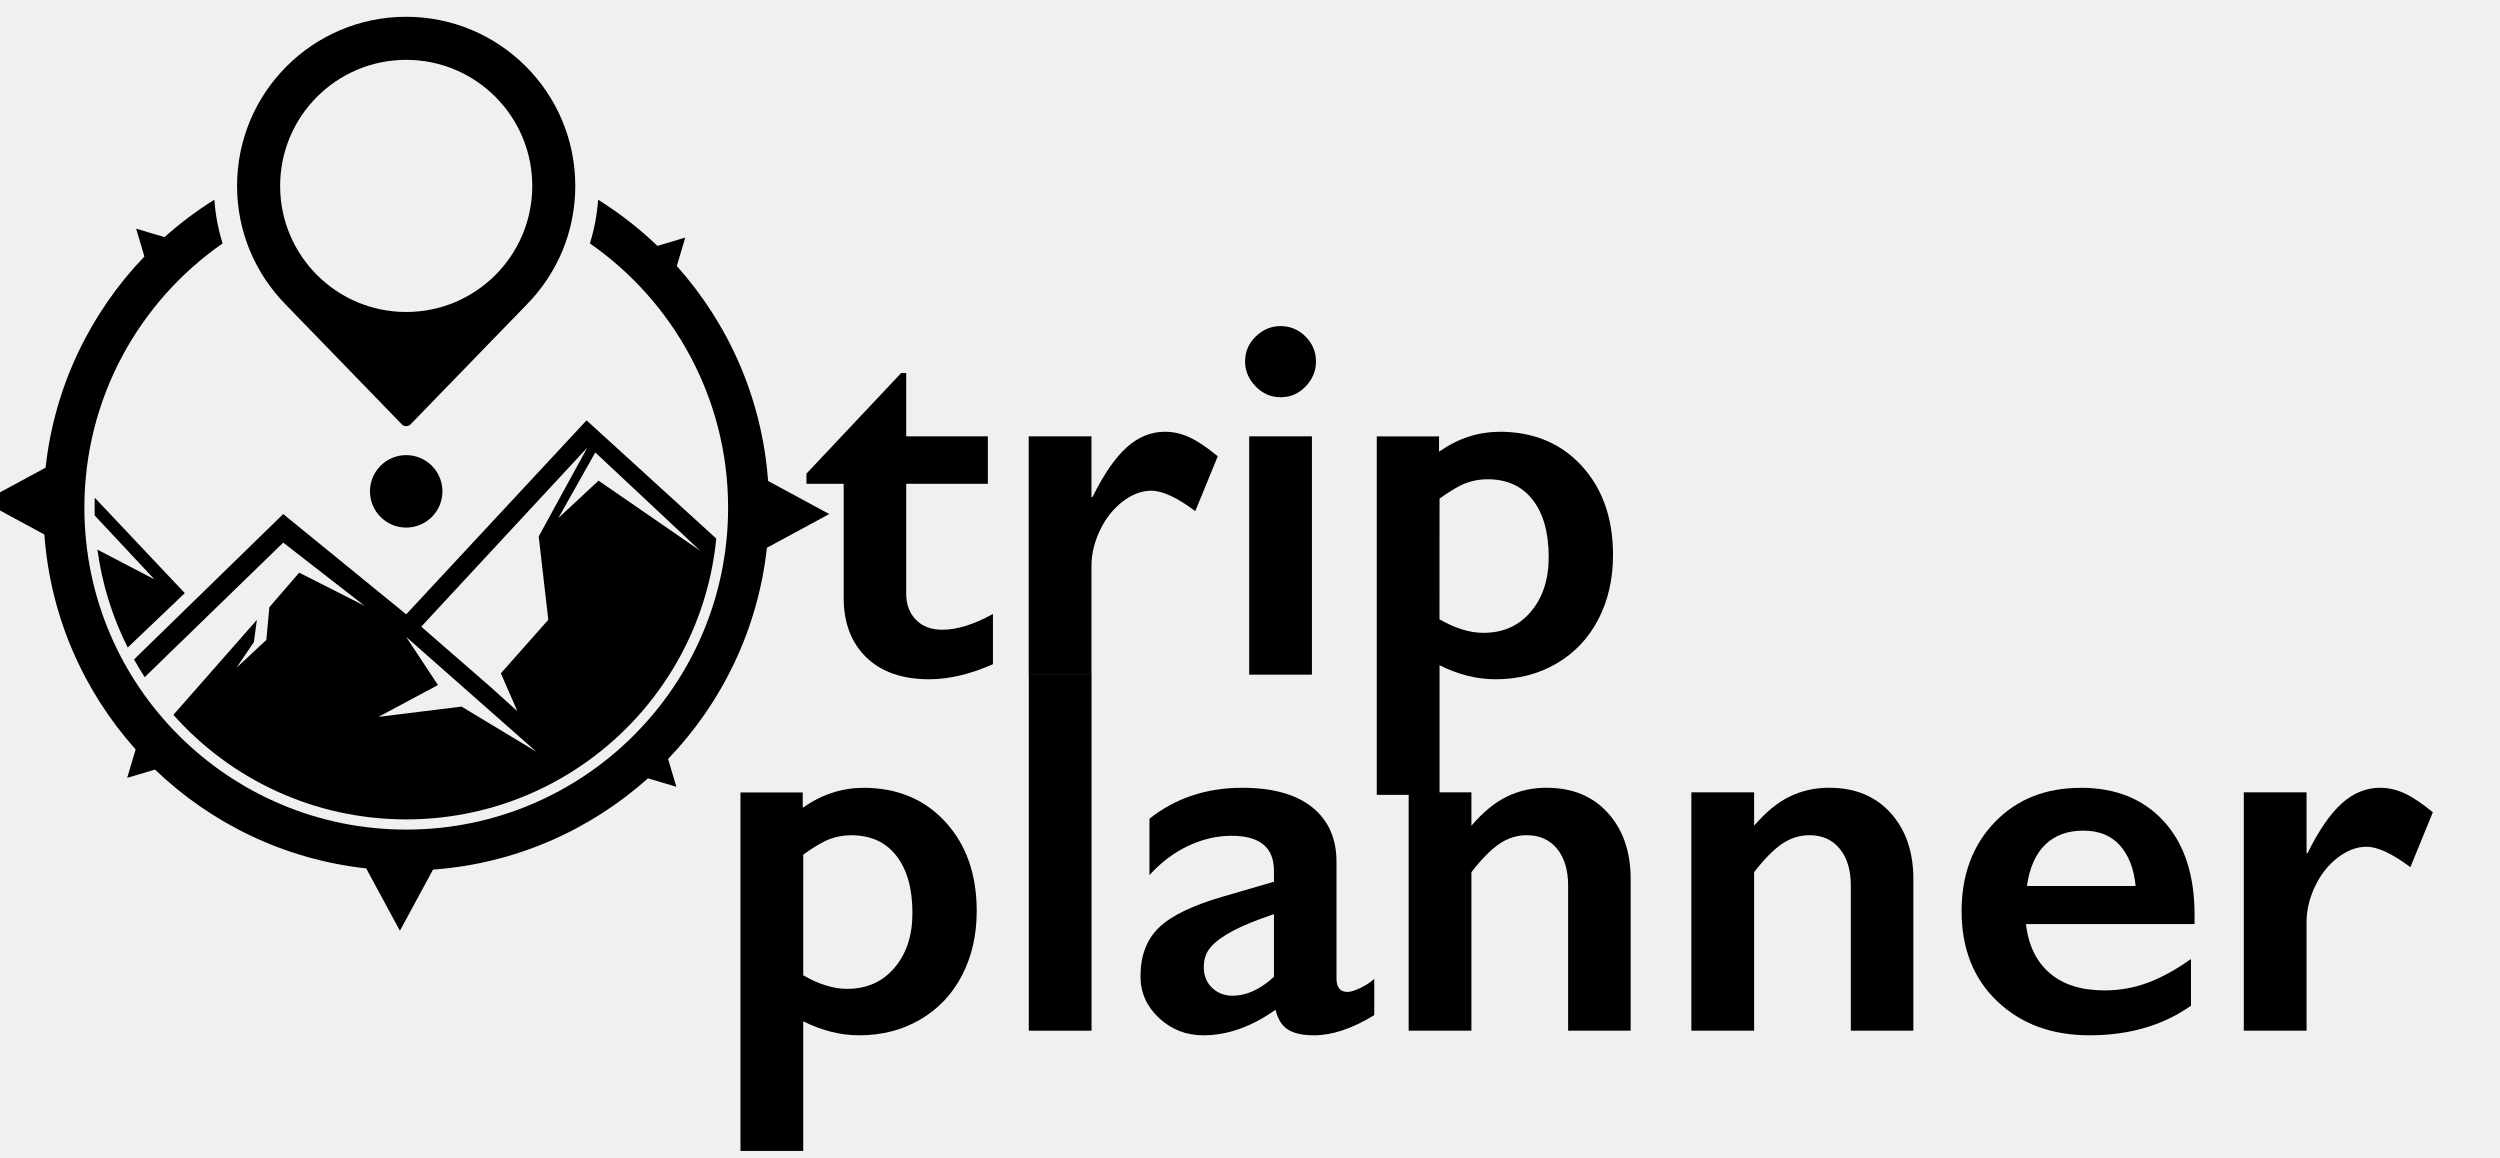
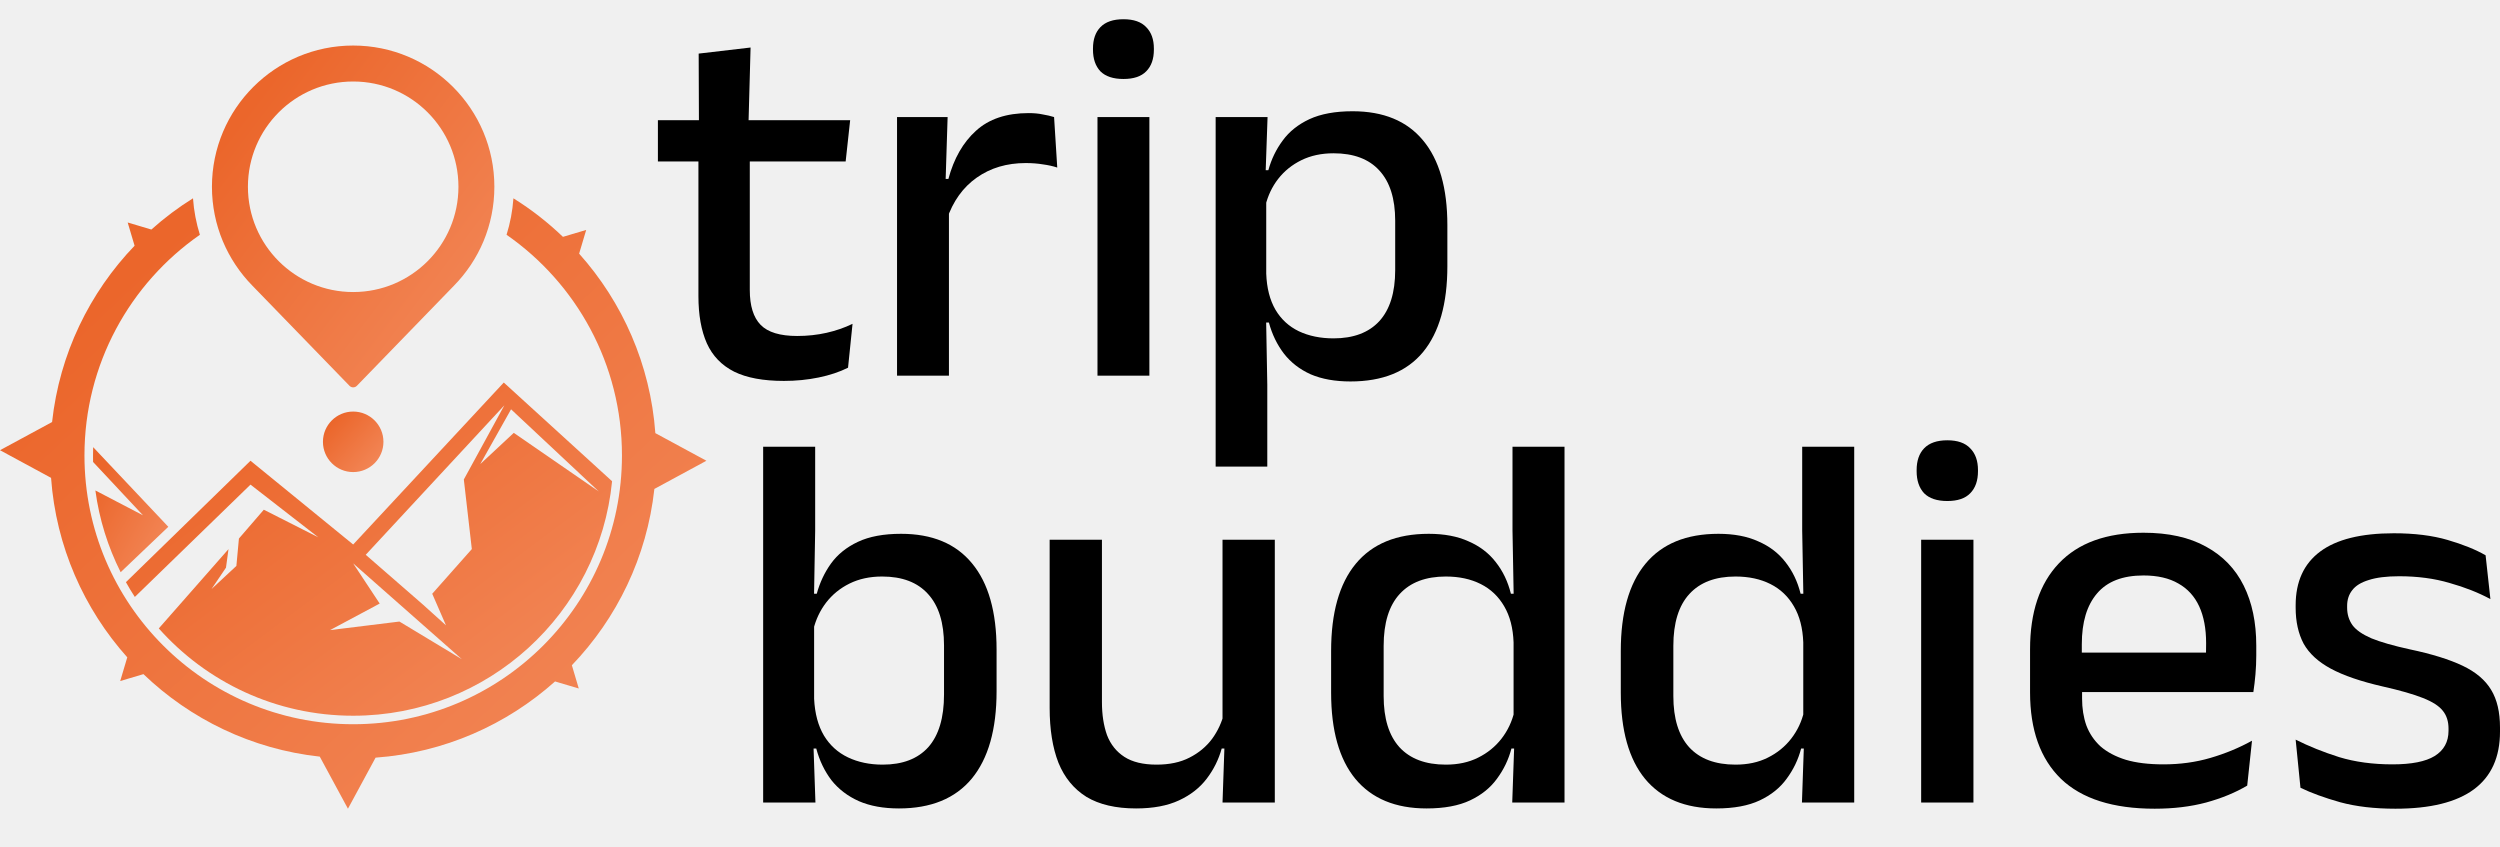
- <svg xmlns="http://www.w3.org/2000/svg" width="149" height="69" viewBox="0 0 149 69" fill="none">
-   <g clip-path="url(#clip0_88_387)">
-     <path d="M51.443 46.952C53.47 46.952 55.105 47.632 56.348 48.989C57.592 50.347 58.212 52.117 58.212 54.297C58.212 55.727 57.921 57.004 57.337 58.13C56.753 59.257 55.925 60.131 54.851 60.762C53.776 61.393 52.559 61.704 51.202 61.704C50.096 61.704 48.985 61.426 47.872 60.868V68.595H44.132V47.23H47.843V48.143C48.97 47.352 50.169 46.957 51.448 46.957L51.443 46.952ZM47.872 58.128C48.803 58.665 49.675 58.935 50.488 58.935C51.664 58.935 52.606 58.514 53.317 57.673C54.028 56.833 54.381 55.748 54.381 54.419C54.381 52.968 54.064 51.834 53.431 51.014C52.798 50.194 51.897 49.781 50.732 49.781C50.296 49.781 49.875 49.853 49.471 50.002C49.066 50.149 48.533 50.461 47.874 50.936L47.872 58.128Z" fill="black" />
-     <path d="M65.056 40.183V61.429H61.316V40.183H65.056Z" fill="black" />
-     <path d="M74.028 46.952C75.853 46.952 77.247 47.339 78.21 48.115C79.172 48.891 79.655 49.973 79.655 51.361V58.312C79.655 58.849 79.873 59.119 80.309 59.119C80.491 59.119 80.748 59.041 81.078 58.883C81.407 58.725 81.682 58.546 81.905 58.343V60.502C80.597 61.304 79.401 61.704 78.316 61.704C77.646 61.704 77.132 61.593 76.772 61.369C76.411 61.146 76.162 60.752 76.019 60.183C74.589 61.198 73.154 61.704 71.716 61.704C70.691 61.704 69.813 61.359 69.076 60.671C68.339 59.983 67.973 59.156 67.973 58.193C67.973 56.965 68.339 55.997 69.069 55.288C69.798 54.58 71.075 53.959 72.902 53.433L75.928 52.55V51.896C75.928 50.508 75.087 49.812 73.403 49.812C72.541 49.812 71.685 50.009 70.833 50.406C69.982 50.803 69.206 51.385 68.508 52.156V48.795C70.06 47.567 71.9 46.952 74.028 46.952ZM71.747 57.627C71.747 58.143 71.91 58.559 72.24 58.873C72.57 59.187 72.977 59.345 73.465 59.345C74.285 59.345 75.108 58.969 75.928 58.219V54.479C74.885 54.834 74.065 55.169 73.473 55.483C72.881 55.797 72.445 56.116 72.165 56.441C71.885 56.765 71.747 57.16 71.747 57.627Z" fill="black" />
-     <path d="M92.186 46.952C93.707 46.952 94.921 47.45 95.827 48.449C96.733 49.449 97.187 50.764 97.187 52.397V61.429H93.46V52.776C93.46 51.855 93.24 51.123 92.798 50.585C92.357 50.048 91.758 49.778 90.997 49.778C90.418 49.778 89.876 49.947 89.37 50.287C88.864 50.627 88.306 51.193 87.696 51.982V61.426H83.956V47.222H87.696V49.215C88.386 48.405 89.092 47.824 89.816 47.474C90.54 47.123 91.329 46.949 92.181 46.949L92.186 46.952Z" fill="black" />
-     <path d="M109.035 46.952C110.556 46.952 111.771 47.45 112.677 48.449C113.582 49.449 114.037 50.764 114.037 52.397V61.429H110.31V52.776C110.31 51.855 110.089 51.123 109.648 50.585C109.207 50.048 108.607 49.778 107.847 49.778C107.268 49.778 106.725 49.947 106.219 50.287C105.713 50.627 105.155 51.193 104.545 51.982V61.426H100.805V47.222H104.545V49.215C105.236 48.405 105.942 47.824 106.666 47.474C107.39 47.123 108.179 46.949 109.03 46.949L109.035 46.952Z" fill="black" />
-     <path d="M124.013 46.952C126.103 46.952 127.753 47.621 128.971 48.958C130.188 50.295 130.795 52.148 130.795 54.51V55.073H120.743C120.896 56.34 121.369 57.315 122.166 58.001C122.962 58.686 124.055 59.028 125.444 59.028C126.336 59.028 127.195 58.873 128.021 58.564C128.846 58.255 129.7 57.785 130.582 57.157V59.939C128.919 61.115 126.902 61.704 124.53 61.704C122.29 61.704 120.46 61.029 119.041 59.682C117.621 58.335 116.912 56.539 116.912 54.3C116.912 52.14 117.569 50.375 118.882 49.007C120.196 47.64 121.906 46.955 124.016 46.955L124.013 46.952ZM127.284 52.807C127.182 51.774 126.868 50.964 126.342 50.38C125.815 49.796 125.091 49.506 124.167 49.506C123.224 49.506 122.467 49.783 121.893 50.342C121.319 50.9 120.959 51.72 120.806 52.804H127.284V52.807Z" fill="black" />
-     <path d="M141.852 46.952C142.347 46.952 142.838 47.063 143.318 47.287C143.798 47.51 144.359 47.884 144.997 48.413L143.658 51.683C142.573 50.873 141.701 50.466 141.042 50.466C140.463 50.466 139.895 50.681 139.332 51.112C138.768 51.543 138.317 52.114 137.979 52.823C137.642 53.531 137.471 54.242 137.471 54.951V61.429H133.731V47.224H137.471V50.845H137.53C138.21 49.477 138.893 48.486 139.583 47.871C140.274 47.255 141.032 46.952 141.852 46.952Z" fill="black" />
-     <path d="M53.706 22.233H54.01V26.004H58.876V28.833H54.01V35.387C54.01 36.025 54.202 36.542 54.589 36.939C54.975 37.336 55.502 37.533 56.169 37.533C57.041 37.533 58.046 37.219 59.18 36.591V39.586C57.83 40.183 56.564 40.484 55.378 40.484C53.776 40.484 52.525 40.048 51.63 39.176C50.734 38.304 50.283 37.123 50.283 35.633V28.836H48.064V28.229L53.706 22.236V22.233Z" fill="black" />
-     <path d="M69.432 25.732C69.928 25.732 70.418 25.843 70.898 26.067C71.378 26.29 71.939 26.663 72.578 27.193L71.238 30.463C70.153 29.653 69.281 29.246 68.622 29.246C68.043 29.246 67.475 29.461 66.912 29.892C66.349 30.323 65.897 30.894 65.559 31.603C65.222 32.311 65.051 33.022 65.051 33.731V40.209H61.311V26.004H65.051V29.625H65.111C65.79 28.257 66.473 27.266 67.163 26.651C67.854 26.035 68.612 25.732 69.432 25.732Z" fill="black" />
-     <path d="M76.32 19.435C76.899 19.435 77.395 19.643 77.81 20.058C78.225 20.473 78.433 20.972 78.433 21.548C78.433 22.106 78.228 22.599 77.818 23.03C77.408 23.461 76.907 23.676 76.32 23.676C75.752 23.676 75.258 23.461 74.838 23.03C74.418 22.599 74.207 22.106 74.207 21.548C74.207 20.959 74.42 20.46 74.846 20.05C75.272 19.64 75.765 19.435 76.32 19.435ZM78.191 26.004V40.209H74.451V26.004H78.191Z" fill="black" />
-     <path d="M89.367 25.732C91.394 25.732 93.029 26.412 94.273 27.769C95.516 29.127 96.136 30.897 96.136 33.077C96.136 34.507 95.845 35.784 95.261 36.91C94.677 38.037 93.85 38.911 92.775 39.542C91.701 40.173 90.483 40.484 89.126 40.484C88.02 40.484 86.909 40.206 85.796 39.648V47.375H82.056V26.009H85.767V26.923C86.894 26.131 88.093 25.737 89.372 25.737L89.367 25.732ZM85.793 36.91C86.725 37.447 87.597 37.717 88.409 37.717C89.585 37.717 90.527 37.297 91.239 36.456C91.95 35.615 92.303 34.53 92.303 33.201C92.303 31.75 91.986 30.616 91.353 29.796C90.719 28.976 89.819 28.563 88.653 28.563C88.218 28.563 87.797 28.636 87.392 28.784C86.987 28.932 86.455 29.243 85.796 29.718L85.793 36.91Z" fill="black" />
-     <path d="M49.421 30.637L45.777 28.665C45.422 23.759 43.423 19.308 40.337 15.854L40.841 14.161L39.182 14.655C38.105 13.621 36.919 12.697 35.647 11.903C35.585 12.804 35.416 13.676 35.157 14.507C40.135 17.971 43.395 23.736 43.395 30.261C43.395 40.853 34.806 49.444 24.212 49.444C13.617 49.444 5.029 40.855 5.029 30.261C5.029 23.736 8.289 17.971 13.267 14.507C13.008 13.676 12.839 12.807 12.777 11.903C11.72 12.56 10.729 13.305 9.805 14.133L8.113 13.629L8.606 15.288C5.395 18.633 3.249 23.009 2.717 27.873L-1 29.884L2.644 31.857C3 36.765 4.998 41.213 8.084 44.668L7.58 46.36L9.239 45.867C12.584 49.078 16.96 51.224 21.824 51.756L23.835 55.473L25.808 51.829C30.713 51.473 35.164 49.475 38.619 46.389L40.311 46.892L39.818 45.234C43.029 41.888 45.175 37.512 45.707 32.648L49.421 30.637Z" fill="black" />
-     <path d="M34.962 25.049L24.209 36.614L16.88 30.637L7.988 39.303C8.188 39.661 8.401 40.014 8.624 40.357L16.88 32.34L21.723 36.103L17.83 34.13L16.055 36.189L15.873 38.143L14.098 39.794L15.13 38.268L15.31 36.944L10.334 42.605C13.734 46.428 18.689 48.836 24.209 48.836C33.846 48.836 41.77 41.494 42.689 32.098L34.959 25.054L34.962 25.049ZM27.508 42.114L22.559 42.724L26.101 40.829L24.207 37.959L31.964 44.8L27.506 42.111L27.508 42.114ZM29.852 40.131L30.835 42.386L29.177 40.892L25.105 37.349L35.001 26.679L32.107 31.974L32.678 36.941L29.849 40.134L29.852 40.131ZM35.676 28.644L33.28 30.873L35.479 26.965L41.741 32.83L35.673 28.646L35.676 28.644Z" fill="black" />
-     <path d="M11.014 35.35L7.612 38.592C6.708 36.793 6.085 34.829 5.808 32.758L9.205 34.53L5.644 30.723C5.644 30.57 5.639 30.414 5.639 30.261C5.639 30.064 5.639 29.864 5.649 29.666L11.014 35.35Z" fill="black" />
-     <path d="M24.209 31.444C25.402 31.444 26.369 30.477 26.369 29.285C26.369 28.092 25.402 27.125 24.209 27.125C23.017 27.125 22.05 28.092 22.05 29.285C22.05 30.477 23.017 31.444 24.209 31.444Z" fill="black" />
-     <path d="M24.209 1C18.642 1 14.129 5.513 14.129 11.081C14.129 13.834 15.234 16.326 17.023 18.148L23.95 25.291C24.093 25.436 24.326 25.436 24.469 25.291L31.396 18.148C32.291 17.239 33.013 16.16 33.514 14.963C34.012 13.77 34.287 12.459 34.287 11.081C34.287 5.513 29.774 1 24.207 1H24.209ZM24.209 18.594C20.059 18.594 16.696 15.231 16.696 11.081C16.696 6.931 20.059 3.567 24.209 3.567C28.359 3.567 31.723 6.931 31.723 11.081C31.723 15.231 28.359 18.594 24.209 18.594Z" fill="black" />
-   </g>
+ <svg xmlns="http://www.w3.org/2000/svg" width="130" height="44" viewBox="0 0 130 44" fill="none">
+   <path d="M46.745 42.039C45.94 42.039 45.247 41.913 44.664 41.661C44.082 41.401 43.605 41.037 43.235 40.571C42.875 40.096 42.611 39.547 42.445 38.922H41.543L42.334 36.337C42.371 37.101 42.542 37.739 42.847 38.252C43.152 38.755 43.568 39.132 44.095 39.384C44.623 39.635 45.224 39.761 45.899 39.761C46.934 39.761 47.725 39.458 48.271 38.853C48.816 38.238 49.089 37.325 49.089 36.114V33.557C49.089 32.383 48.812 31.493 48.257 30.888C47.711 30.282 46.916 29.979 45.871 29.979C45.233 29.979 44.669 30.101 44.179 30.343C43.688 30.585 43.282 30.916 42.958 31.335C42.644 31.745 42.422 32.215 42.292 32.746L41.696 30.874H42.472C42.63 30.296 42.875 29.774 43.208 29.309C43.55 28.834 44.017 28.456 44.609 28.177C45.201 27.897 45.95 27.758 46.856 27.758C48.474 27.758 49.704 28.27 50.546 29.295C51.397 30.319 51.822 31.815 51.822 33.78V35.946C51.822 37.93 51.392 39.444 50.532 40.488C49.672 41.522 48.41 42.039 46.745 42.039ZM39.684 41.731V23.23H42.389V27.59L42.32 31.517L42.334 31.992V37.665L42.292 38.531L42.403 41.731H39.684Z" fill="black" />
+   <path d="M57.301 28.065V36.505C57.301 37.157 57.388 37.73 57.564 38.224C57.749 38.708 58.05 39.086 58.466 39.356C58.882 39.626 59.441 39.761 60.144 39.761C60.81 39.761 61.379 39.64 61.85 39.398C62.331 39.155 62.724 38.829 63.03 38.419C63.335 38 63.547 37.535 63.668 37.022L64.112 38.922H63.529C63.372 39.491 63.113 40.013 62.752 40.488C62.392 40.963 61.911 41.34 61.309 41.619C60.708 41.899 59.964 42.039 59.076 42.039C58.022 42.039 57.162 41.838 56.496 41.438C55.839 41.028 55.354 40.436 55.039 39.663C54.734 38.881 54.582 37.93 54.582 36.812V28.065H57.301ZM66.29 28.065V41.731H63.571L63.682 38.531L63.571 38.364V28.065H66.29Z" fill="black" />
+   <path d="M74.184 42.039C72.565 42.039 71.331 41.526 70.48 40.502C69.638 39.477 69.218 37.982 69.218 36.016V33.85C69.218 31.866 69.643 30.357 70.494 29.323C71.354 28.279 72.621 27.758 74.295 27.758C75.099 27.758 75.788 27.888 76.362 28.149C76.944 28.4 77.416 28.759 77.776 29.225C78.146 29.691 78.41 30.24 78.567 30.874H79.469L78.706 33.403C78.678 32.658 78.516 32.033 78.22 31.53C77.924 31.018 77.517 30.631 77 30.371C76.482 30.11 75.876 29.979 75.182 29.979C74.137 29.979 73.338 30.282 72.783 30.888C72.228 31.493 71.95 32.392 71.95 33.585V36.198C71.95 37.362 72.223 38.247 72.769 38.853C73.324 39.458 74.128 39.761 75.182 39.761C75.82 39.761 76.38 39.64 76.861 39.398C77.351 39.155 77.758 38.825 78.082 38.406C78.405 37.986 78.627 37.516 78.748 36.994L79.386 38.922H78.595C78.447 39.491 78.197 40.013 77.846 40.488C77.504 40.963 77.037 41.34 76.445 41.619C75.853 41.899 75.099 42.039 74.184 42.039ZM78.636 41.731L78.748 38.531L78.706 37.665V31.992L78.72 31.461L78.65 27.59V23.23H81.355V41.731H78.636Z" fill="black" />
+   <path d="M89.248 42.039C87.629 42.039 86.395 41.526 85.544 40.502C84.702 39.477 84.281 37.982 84.281 36.016V33.85C84.281 31.866 84.707 30.357 85.558 29.323C86.418 28.279 87.685 27.758 89.359 27.758C90.163 27.758 90.852 27.888 91.425 28.149C92.008 28.4 92.48 28.759 92.84 29.225C93.21 29.691 93.474 30.24 93.631 30.874H94.533L93.77 33.403C93.742 32.658 93.58 32.033 93.284 31.53C92.988 31.018 92.582 30.631 92.064 30.371C91.546 30.11 90.94 29.979 90.246 29.979C89.201 29.979 88.401 30.282 87.847 30.888C87.292 31.493 87.014 32.392 87.014 33.585V36.198C87.014 37.362 87.287 38.247 87.833 38.853C88.388 39.458 89.192 39.761 90.246 39.761C90.885 39.761 91.444 39.64 91.925 39.398C92.415 39.155 92.822 38.825 93.146 38.406C93.469 37.986 93.691 37.516 93.811 36.994L94.45 38.922H93.659C93.511 39.491 93.261 40.013 92.91 40.488C92.568 40.963 92.101 41.34 91.509 41.619C90.917 41.899 90.163 42.039 89.248 42.039ZM93.701 41.731L93.811 38.531L93.77 37.665V31.992L93.784 31.461L93.714 27.59V23.23H96.419V41.731H93.701Z" fill="black" />
+   <path d="M99.9 41.731V28.065H102.619V41.731H99.9ZM101.26 26.053C100.723 26.053 100.321 25.918 100.053 25.648C99.794 25.368 99.665 24.986 99.665 24.502V24.446C99.665 23.961 99.794 23.584 100.053 23.314C100.321 23.035 100.723 22.895 101.26 22.895C101.796 22.895 102.194 23.035 102.453 23.314C102.721 23.584 102.855 23.961 102.855 24.446V24.502C102.855 24.995 102.721 25.377 102.453 25.648C102.194 25.918 101.796 26.053 101.26 26.053Z" fill="black" />
+   <path d="M112.041 42.053C109.877 42.053 108.254 41.536 107.172 40.502C106.099 39.458 105.563 37.958 105.563 36.002V33.766C105.563 31.838 106.062 30.347 107.061 29.295C108.069 28.233 109.535 27.702 111.459 27.702C112.763 27.702 113.849 27.944 114.718 28.428C115.588 28.903 116.24 29.579 116.674 30.454C117.109 31.33 117.326 32.369 117.326 33.571V34.088C117.326 34.404 117.312 34.726 117.285 35.052C117.257 35.378 117.22 35.69 117.174 35.988H114.677C114.695 35.504 114.705 35.047 114.705 34.619C114.714 34.19 114.718 33.799 114.718 33.445C114.718 32.69 114.598 32.052 114.358 31.53C114.117 31.009 113.757 30.613 113.276 30.343C112.795 30.063 112.189 29.924 111.459 29.924C110.377 29.924 109.572 30.236 109.045 30.86C108.518 31.475 108.254 32.355 108.254 33.501V34.786L108.268 35.108V36.323C108.268 36.836 108.342 37.302 108.49 37.721C108.647 38.14 108.892 38.503 109.225 38.811C109.567 39.109 110.007 39.342 110.543 39.509C111.079 39.668 111.731 39.747 112.499 39.747C113.368 39.747 114.182 39.635 114.94 39.412C115.708 39.188 116.429 38.89 117.104 38.517L116.855 40.851C116.244 41.214 115.532 41.508 114.718 41.731C113.914 41.946 113.021 42.053 112.041 42.053ZM107.006 35.988V33.934H116.619V35.988H107.006Z" fill="black" />
+   <path d="M124.562 42.053C123.471 42.053 122.514 41.941 121.691 41.717C120.868 41.484 120.179 41.233 119.624 40.963L119.374 38.461C120.059 38.806 120.812 39.109 121.635 39.37C122.458 39.621 123.383 39.747 124.41 39.747C125.399 39.747 126.13 39.603 126.601 39.314C127.082 39.016 127.323 38.578 127.323 38V37.889C127.323 37.516 127.226 37.208 127.031 36.966C126.837 36.715 126.49 36.491 125.991 36.295C125.501 36.1 124.803 35.9 123.896 35.695C122.759 35.434 121.862 35.126 121.205 34.772C120.549 34.418 120.077 33.985 119.79 33.473C119.513 32.951 119.374 32.327 119.374 31.6V31.475C119.374 30.245 119.8 29.313 120.65 28.68C121.501 28.046 122.777 27.73 124.479 27.73C125.552 27.73 126.486 27.846 127.281 28.079C128.076 28.312 128.733 28.577 129.251 28.875L129.501 31.153C128.881 30.818 128.174 30.538 127.378 30.315C126.592 30.082 125.718 29.965 124.756 29.965C124.1 29.965 123.573 30.031 123.175 30.161C122.777 30.282 122.491 30.459 122.315 30.692C122.139 30.916 122.051 31.186 122.051 31.503V31.6C122.051 31.945 122.144 32.248 122.329 32.509C122.514 32.76 122.842 32.988 123.314 33.193C123.795 33.389 124.461 33.58 125.311 33.766C126.458 34.008 127.374 34.293 128.058 34.619C128.742 34.945 129.237 35.364 129.542 35.876C129.847 36.379 130 37.031 130 37.833V38.042C130 39.374 129.547 40.376 128.641 41.047C127.734 41.717 126.375 42.053 124.562 42.053Z" fill="black" />
+   <path d="M40.766 19.808C39.691 19.808 38.828 19.648 38.177 19.327C37.525 18.997 37.052 18.507 36.758 17.856C36.464 17.196 36.318 16.376 36.318 15.395V7.173H38.989V15.079C38.989 15.904 39.177 16.509 39.554 16.894C39.93 17.279 40.563 17.471 41.454 17.471C41.986 17.471 42.496 17.416 42.983 17.306C43.469 17.196 43.919 17.04 44.332 16.839L44.098 19.121C43.657 19.341 43.148 19.511 42.569 19.63C41.991 19.749 41.39 19.808 40.766 19.808ZM34.211 8.397V6.252H44.208L43.974 8.397H34.211ZM36.345 6.486L36.331 2.787L39.03 2.471L38.92 6.486H36.345Z" fill="black" />
+   <path d="M49.235 11.408L48.656 9.304H49.317C49.602 8.241 50.079 7.407 50.749 6.802C51.42 6.188 52.333 5.881 53.49 5.881C53.765 5.881 54.009 5.904 54.22 5.95C54.44 5.986 54.637 6.032 54.812 6.087L54.977 8.713C54.757 8.64 54.509 8.585 54.233 8.548C53.958 8.502 53.66 8.479 53.338 8.479C52.356 8.479 51.507 8.731 50.791 9.236C50.075 9.74 49.556 10.464 49.235 11.408ZM46.646 19.534V6.087H49.276L49.152 10.005L49.345 10.198V19.534H46.646Z" fill="black" />
+   <path d="M57.069 19.534V6.087H59.768V19.534H57.069ZM58.419 4.107C57.886 4.107 57.487 3.974 57.221 3.709C56.963 3.434 56.835 3.058 56.835 2.581V2.526C56.835 2.05 56.963 1.678 57.221 1.412C57.487 1.137 57.886 1 58.419 1C58.951 1 59.346 1.137 59.603 1.412C59.869 1.678 60.002 2.05 60.002 2.526V2.581C60.002 3.067 59.869 3.443 59.603 3.709C59.346 3.974 58.951 4.107 58.419 4.107Z" fill="black" />
+   <path d="M70.223 19.836C69.424 19.836 68.736 19.712 68.157 19.465C67.588 19.208 67.125 18.851 66.767 18.392C66.409 17.925 66.147 17.384 65.982 16.77H65.087L65.844 14.226C65.871 14.978 66.032 15.606 66.326 16.11C66.62 16.605 67.024 16.976 67.538 17.224C68.061 17.471 68.662 17.595 69.342 17.595C70.379 17.595 71.173 17.297 71.724 16.701C72.275 16.096 72.55 15.212 72.55 14.048V11.477C72.55 10.331 72.275 9.46 71.724 8.864C71.183 8.269 70.388 7.971 69.342 7.971C68.718 7.971 68.162 8.09 67.675 8.328C67.189 8.566 66.785 8.892 66.464 9.304C66.151 9.708 65.931 10.171 65.803 10.693L65.169 8.851H65.954C66.11 8.282 66.358 7.769 66.698 7.311C67.037 6.843 67.501 6.472 68.089 6.197C68.685 5.922 69.434 5.785 70.333 5.785C71.94 5.785 73.161 6.289 73.996 7.297C74.841 8.305 75.263 9.776 75.263 11.71V13.841C75.263 15.794 74.841 17.283 73.996 18.31C73.152 19.327 71.894 19.836 70.223 19.836ZM63.214 24.263V6.087H65.913L65.803 9.236L65.844 10.033V15.67L65.83 16.192L65.899 20.001V24.263H63.214Z" fill="black" />
+   <path d="M36.733 23.959L34.078 22.523C33.819 18.949 32.363 15.706 30.115 13.19L30.482 11.957L29.273 12.316C28.489 11.563 27.625 10.89 26.698 10.312C26.653 10.968 26.53 11.603 26.341 12.208C29.967 14.732 32.342 18.932 32.342 23.685C32.342 31.402 26.085 37.66 18.367 37.66C10.649 37.66 4.392 31.404 4.392 23.685C4.392 18.932 6.767 14.732 10.394 12.208C10.205 11.603 10.082 10.97 10.036 10.312C9.267 10.79 8.545 11.333 7.871 11.936L6.639 11.569L6.998 12.777C4.659 15.214 3.095 18.402 2.708 21.946L0 23.411L2.655 24.848C2.914 28.424 4.37 31.665 6.618 34.181L6.251 35.414L7.459 35.055C9.896 37.394 13.084 38.957 16.628 39.345L18.093 42.053L19.53 39.398C23.104 39.139 26.346 37.683 28.863 35.435L30.096 35.802L29.737 34.593C32.076 32.156 33.639 28.968 34.027 25.425L36.733 23.959Z" fill="url(#paint0_linear_143_433)" />
+   <path d="M26.199 19.889L18.365 28.314L13.026 23.959L6.548 30.273C6.693 30.534 6.848 30.791 7.011 31.041L13.026 25.2L16.554 27.942L13.718 26.505L12.424 28.004L12.292 29.428L10.999 30.63L11.751 29.518L11.882 28.554L8.257 32.678C10.734 35.463 14.344 37.218 18.365 37.218C25.386 37.218 31.159 31.869 31.828 25.024L26.197 19.892L26.199 19.889ZM20.768 32.321L17.163 32.765L19.744 31.385L18.363 29.294L24.015 34.278L20.767 32.319L20.768 32.321ZM22.476 30.876L23.192 32.519L21.984 31.43L19.018 28.849L26.227 21.076L24.119 24.933L24.535 28.552L22.474 30.878L22.476 30.876ZM26.719 22.507L24.974 24.132L26.575 21.284L31.138 25.557L26.717 22.509L26.719 22.507Z" fill="url(#paint1_linear_143_433)" />
+   <path d="M8.752 27.393L6.274 29.755C5.616 28.445 5.162 27.013 4.96 25.504L7.435 26.796L4.84 24.022C4.84 23.91 4.837 23.797 4.837 23.685C4.837 23.542 4.837 23.396 4.844 23.252L8.752 27.393Z" fill="url(#paint2_linear_143_433)" />
+   <path d="M18.366 24.548C19.235 24.548 19.939 23.843 19.939 22.974C19.939 22.106 19.235 21.401 18.366 21.401C17.497 21.401 16.793 22.106 16.793 22.974C16.793 23.843 17.497 24.548 18.366 24.548Z" fill="url(#paint3_linear_143_433)" />
+   <path d="M18.365 2.368C14.31 2.368 11.021 5.657 11.021 9.712C11.021 11.718 11.827 13.534 13.13 14.861L18.176 20.064C18.28 20.17 18.451 20.17 18.555 20.064L23.601 14.861C24.253 14.199 24.779 13.413 25.144 12.541C25.507 11.671 25.707 10.716 25.707 9.712C25.707 5.657 22.419 2.368 18.363 2.368L18.365 2.368ZM18.365 15.186C15.342 15.186 12.892 12.736 12.892 9.712C12.892 6.689 15.342 4.238 18.365 4.238C21.389 4.238 23.839 6.689 23.839 9.712C23.839 12.736 21.389 15.186 18.365 15.186Z" fill="url(#paint4_linear_143_433)" />
  <defs>
-     <clipPath id="clip0_88_387">
-       <rect width="149" height="69" fill="white" />
-     </clipPath>
+     <linearGradient id="paint0_linear_143_433" x1="5.969" y1="15.073" x2="29.43" y2="39.925" gradientUnits="userSpaceOnUse">
+       <stop stop-color="#EB662B" />
+       <stop offset="1" stop-color="#F28555" />
+     </linearGradient>
+     <linearGradient id="paint1_linear_143_433" x1="10.656" y1="22.488" x2="22.968" y2="38.927" gradientUnits="userSpaceOnUse">
+       <stop stop-color="#EB662B" />
+       <stop offset="1" stop-color="#F28555" />
+     </linearGradient>
+     <linearGradient id="paint2_linear_143_433" x1="5.473" y1="24.228" x2="9.545" y2="26.473" gradientUnits="userSpaceOnUse">
+       <stop stop-color="#EB662B" />
+       <stop offset="1" stop-color="#F28555" />
+     </linearGradient>
+     <linearGradient id="paint3_linear_143_433" x1="17.304" y1="21.873" x2="19.624" y2="23.997" gradientUnits="userSpaceOnUse">
+       <stop stop-color="#EB662B" />
+       <stop offset="1" stop-color="#F28555" />
+     </linearGradient>
+     <linearGradient id="paint4_linear_143_433" x1="13.408" y1="5.035" x2="26.071" y2="14.61" gradientUnits="userSpaceOnUse">
+       <stop stop-color="#EB662B" />
+       <stop offset="1" stop-color="#F28555" />
+     </linearGradient>
  </defs>
</svg>
